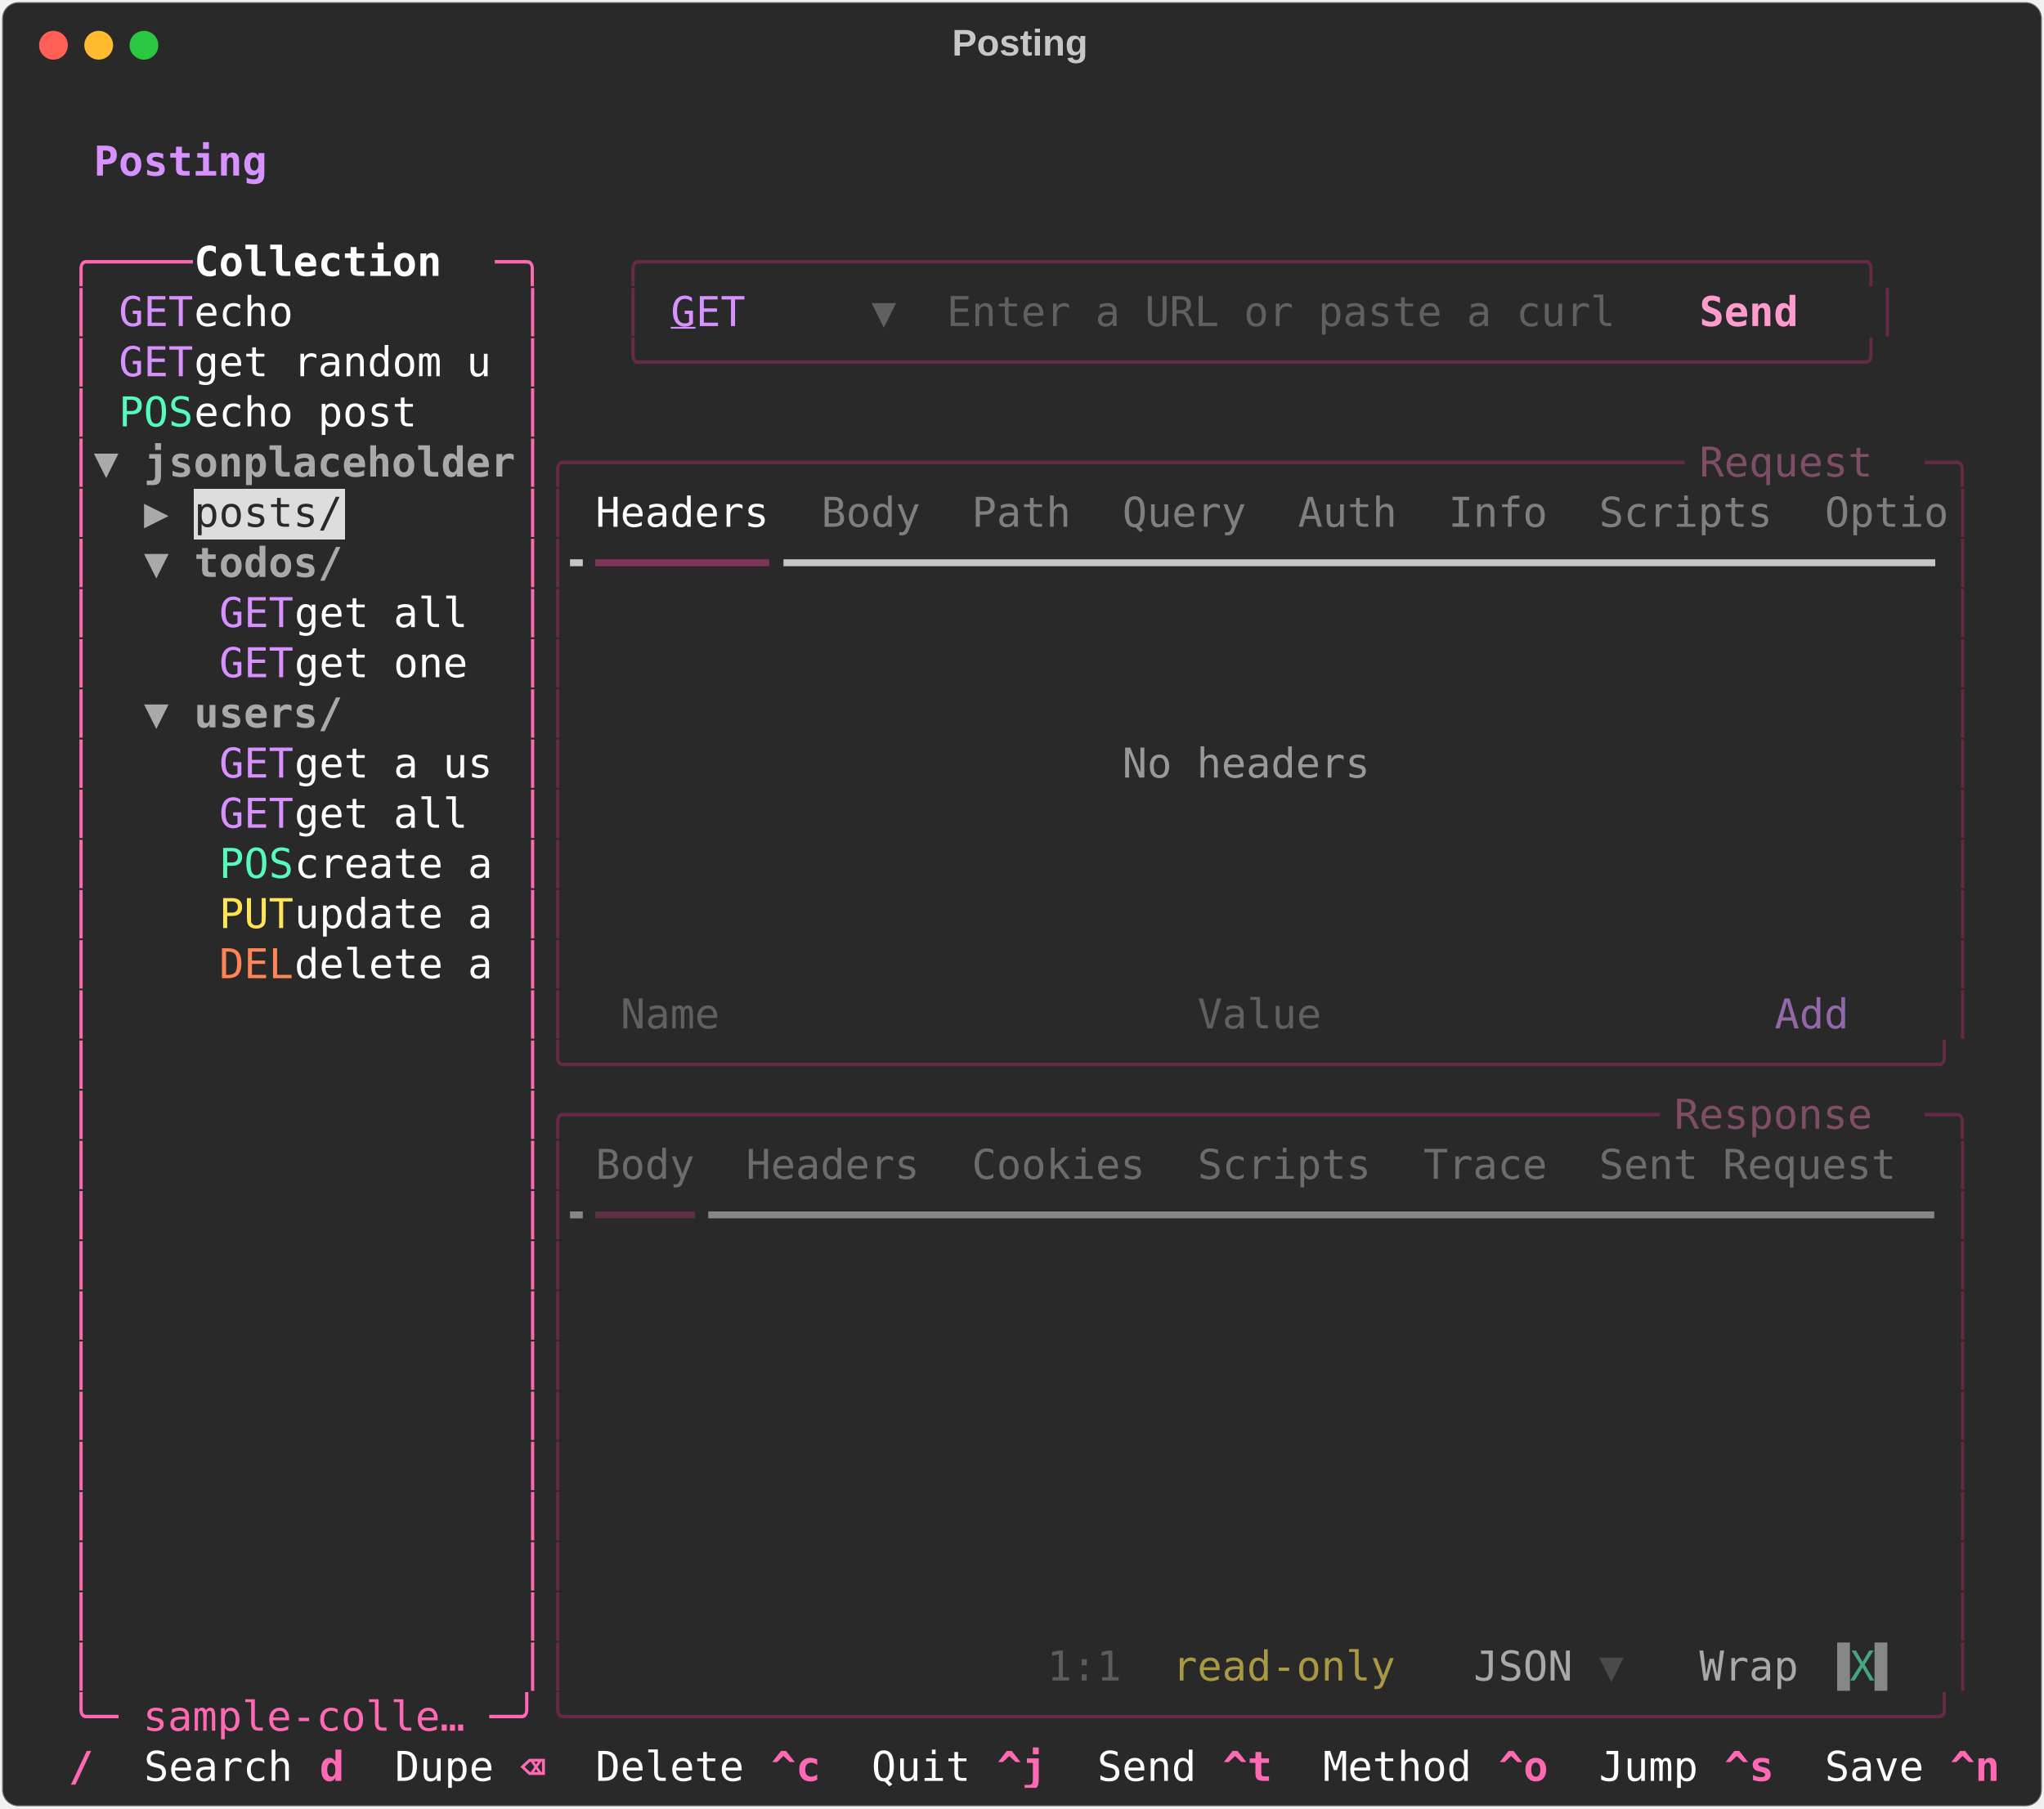
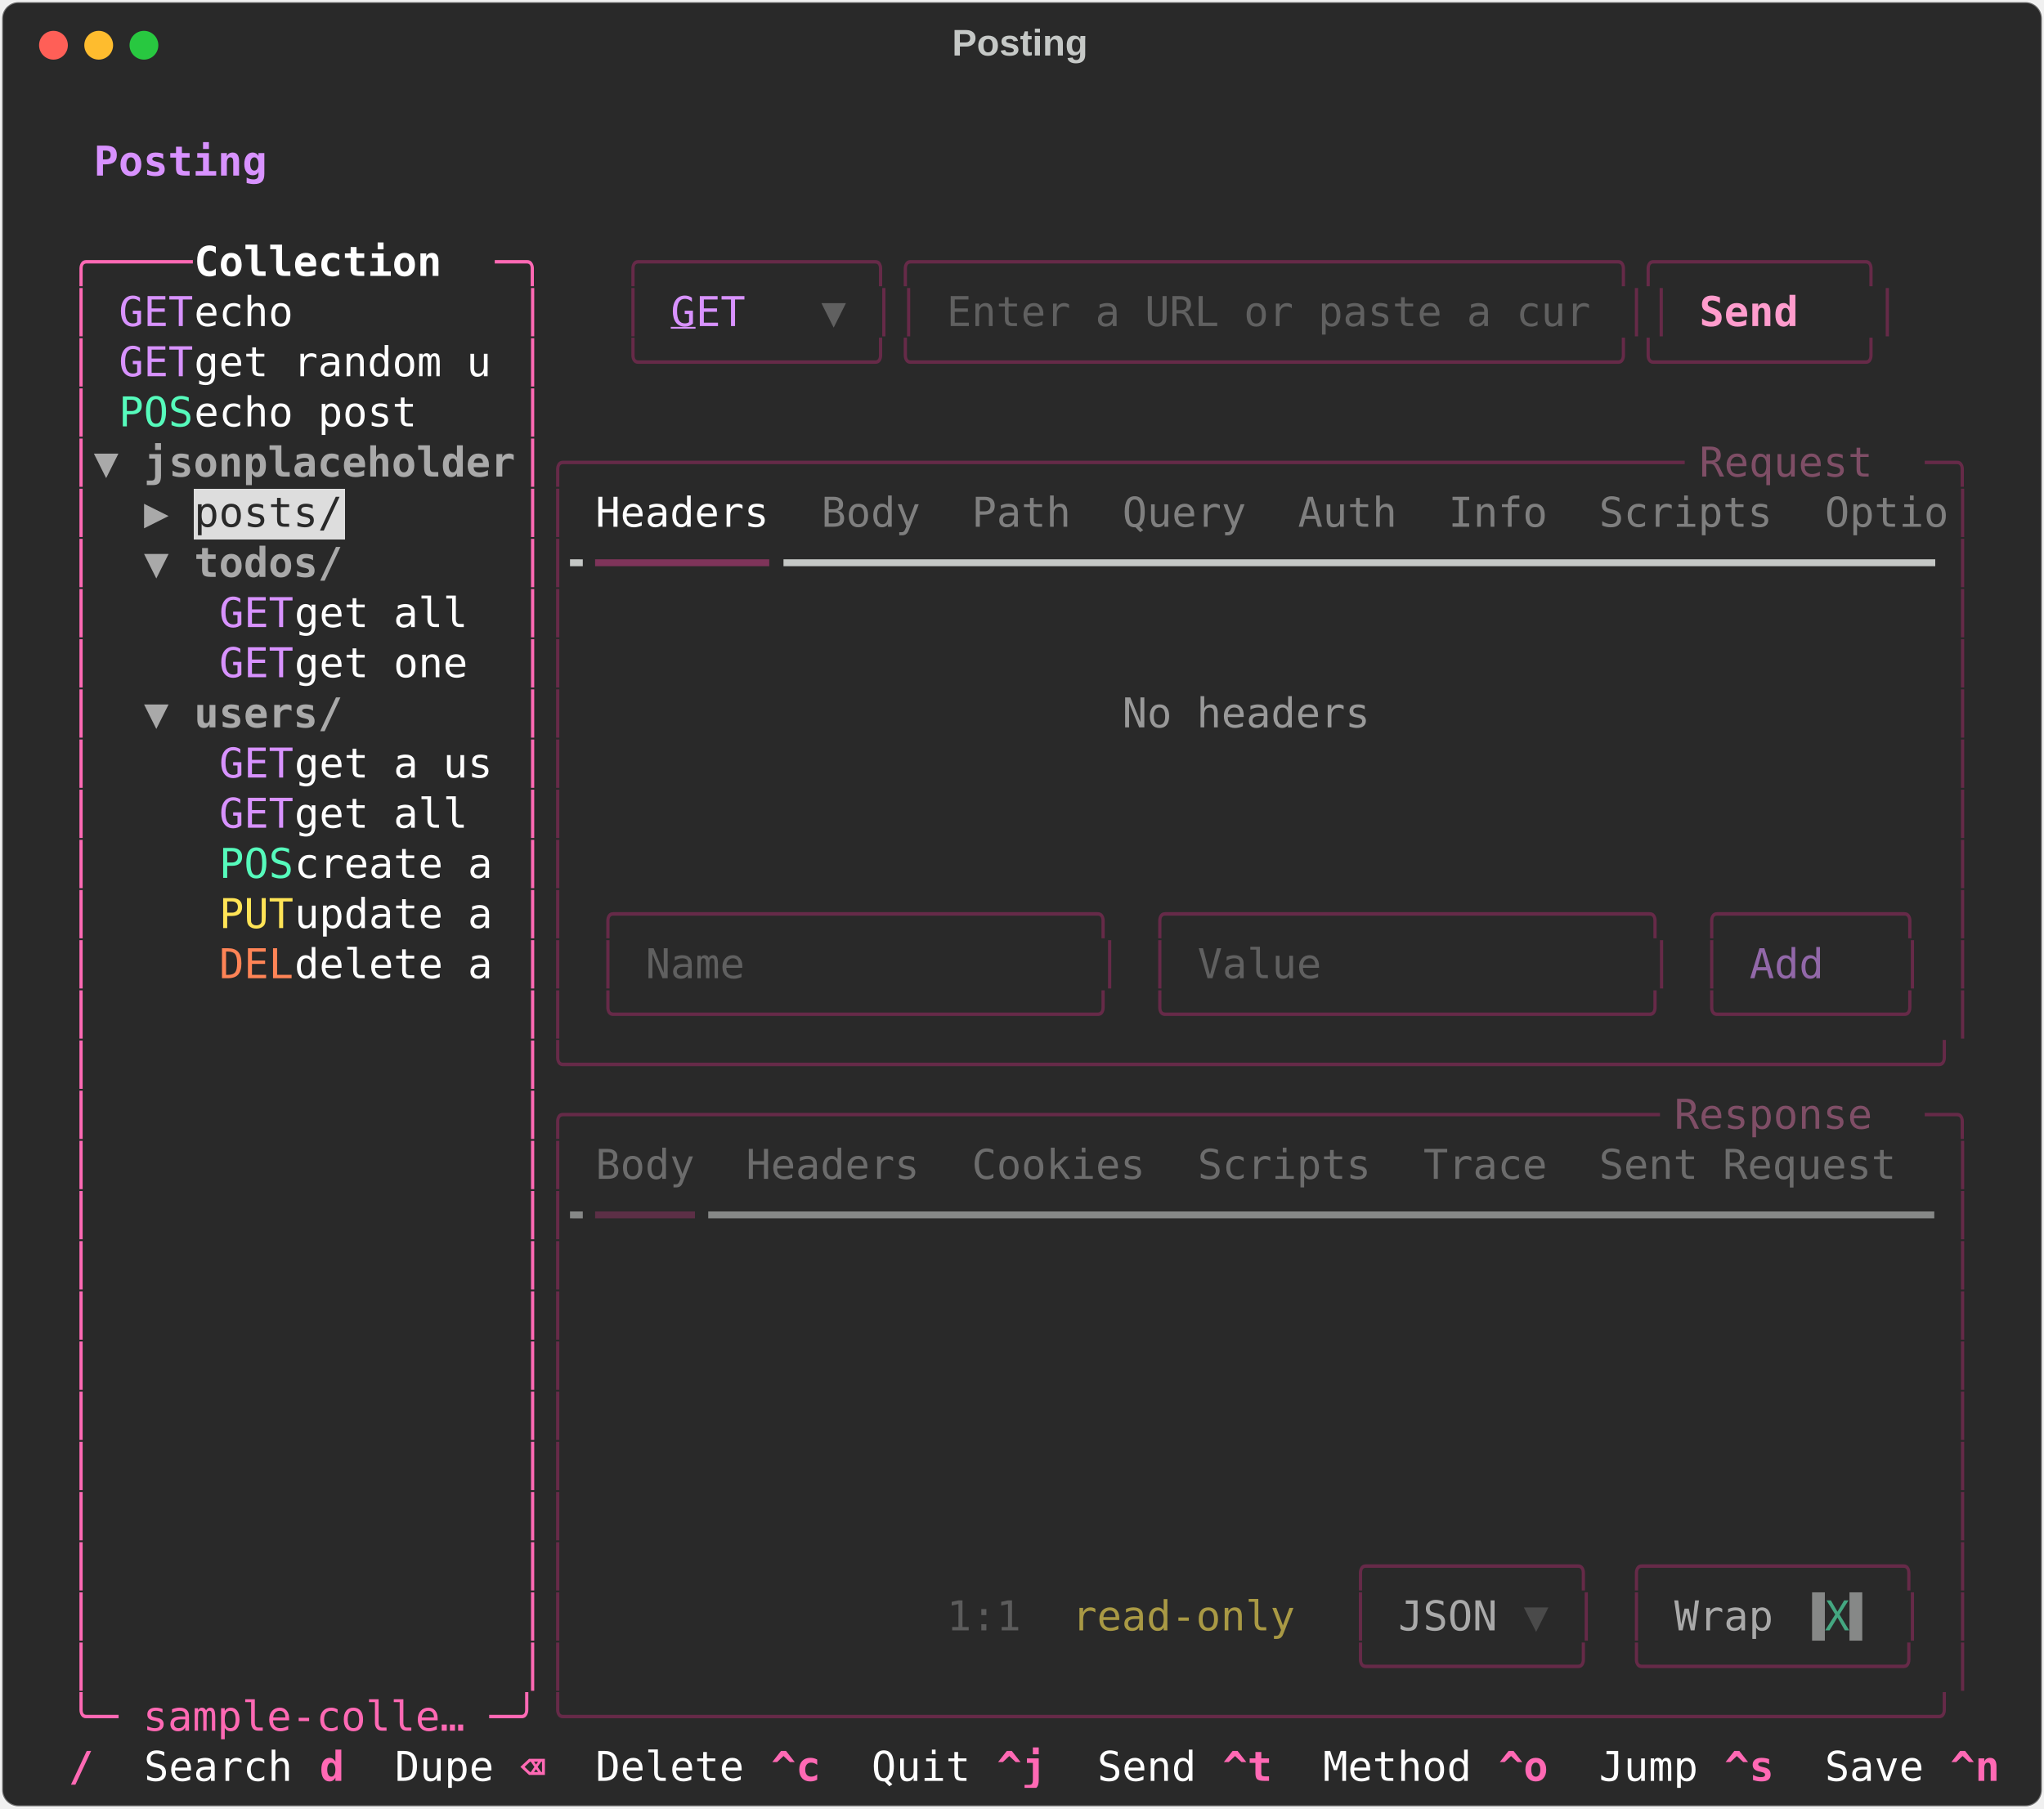
<svg xmlns="http://www.w3.org/2000/svg" class="rich-terminal" viewBox="0 0 994 879.6">
  <style>

    @font-face {
        font-family: "Fira Code";
        src: local("FiraCode-Regular"),
                url("https://cdnjs.cloudflare.com/ajax/libs/firacode/6.2.0/woff2/FiraCode-Regular.woff2") format("woff2"),
                url("https://cdnjs.cloudflare.com/ajax/libs/firacode/6.2.0/woff/FiraCode-Regular.woff") format("woff");
        font-style: normal;
        font-weight: 400;
    }
    @font-face {
        font-family: "Fira Code";
        src: local("FiraCode-Bold"),
                url("https://cdnjs.cloudflare.com/ajax/libs/firacode/6.2.0/woff2/FiraCode-Bold.woff2") format("woff2"),
                url("https://cdnjs.cloudflare.com/ajax/libs/firacode/6.2.0/woff/FiraCode-Bold.woff") format("woff");
        font-style: bold;
        font-weight: 700;
    }

    .terminal-matrix {
        font-family: Fira Code, monospace;
        font-size: 20px;
        line-height: 24.4px;
        font-variant-east-asian: full-width;
    }

    .terminal-title {
        font-size: 18px;
        font-weight: bold;
        font-family: arial;
    }

    .terminal-r1 { fill: #c5c8c6 }
.terminal-r2 { fill: #d892ff;font-weight: bold }
.terminal-r3 { fill: #ff69b4 }
.terminal-r4 { fill: #ffffff;font-weight: bold }
.terminal-r5 { fill: #662a48 }
.terminal-r6 { fill: #ffffff }
.terminal-r7 { fill: #d892ff }
.terminal-r8 { fill: #d892ff;text-decoration: underline; }
.terminal-r9 { fill: #606060 }
.terminal-r10 { fill: #ff9ccd;font-weight: bold }
.terminal-r11 { fill: #56fbbc }
.terminal-r12 { fill: #999999 }
.terminal-r13 { fill: #a9a9a9 }
.terminal-r14 { fill: #a9a9a9;font-weight: bold }
.terminal-r15 { fill: #7f4e66 }
.terminal-r16 { fill: #292929 }
.terminal-r17 { fill: #7f7f7f }
.terminal-r18 { fill: #7f345a }
.terminal-r19 { fill: #ffe456 }
.terminal-r20 { fill: #ff8456 }
.terminal-r21 { fill: #9268a9 }
.terminal-r22 { fill: #6c6c6c }
.terminal-r23 { fill: #868887 }
.terminal-r24 { fill: #5c2f46 }
.terminal-r25 { fill: #5c5c5c }
.terminal-r26 { fill: #a99944 }
.terminal-r27 { fill: #4a4a4a }
.terminal-r28 { fill: #44a781 }
.terminal-r29 { fill: #ff69b4;font-weight: bold }
    </style>
  <defs>
    <clipPath id="terminal-clip-terminal">
      <rect x="0" y="0" width="975.0" height="828.6" />
    </clipPath>
    <clipPath id="terminal-line-0">
      <rect x="0" y="1.5" width="976" height="24.65" />
    </clipPath>
    <clipPath id="terminal-line-1">
      <rect x="0" y="25.9" width="976" height="24.65" />
    </clipPath>
    <clipPath id="terminal-line-2">
      <rect x="0" y="50.3" width="976" height="24.65" />
    </clipPath>
    <clipPath id="terminal-line-3">
      <rect x="0" y="74.7" width="976" height="24.65" />
    </clipPath>
    <clipPath id="terminal-line-4">
      <rect x="0" y="99.1" width="976" height="24.65" />
    </clipPath>
    <clipPath id="terminal-line-5">
      <rect x="0" y="123.5" width="976" height="24.65" />
    </clipPath>
    <clipPath id="terminal-line-6">
      <rect x="0" y="147.9" width="976" height="24.65" />
    </clipPath>
    <clipPath id="terminal-line-7">
      <rect x="0" y="172.3" width="976" height="24.65" />
    </clipPath>
    <clipPath id="terminal-line-8">
      <rect x="0" y="196.7" width="976" height="24.65" />
    </clipPath>
    <clipPath id="terminal-line-9">
      <rect x="0" y="221.1" width="976" height="24.65" />
    </clipPath>
    <clipPath id="terminal-line-10">
      <rect x="0" y="245.5" width="976" height="24.65" />
    </clipPath>
    <clipPath id="terminal-line-11">
      <rect x="0" y="269.9" width="976" height="24.65" />
    </clipPath>
    <clipPath id="terminal-line-12">
      <rect x="0" y="294.3" width="976" height="24.65" />
    </clipPath>
    <clipPath id="terminal-line-13">
      <rect x="0" y="318.7" width="976" height="24.65" />
    </clipPath>
    <clipPath id="terminal-line-14">
      <rect x="0" y="343.1" width="976" height="24.65" />
    </clipPath>
    <clipPath id="terminal-line-15">
      <rect x="0" y="367.5" width="976" height="24.65" />
    </clipPath>
    <clipPath id="terminal-line-16">
      <rect x="0" y="391.9" width="976" height="24.65" />
    </clipPath>
    <clipPath id="terminal-line-17">
      <rect x="0" y="416.3" width="976" height="24.65" />
    </clipPath>
    <clipPath id="terminal-line-18">
      <rect x="0" y="440.7" width="976" height="24.65" />
    </clipPath>
    <clipPath id="terminal-line-19">
      <rect x="0" y="465.1" width="976" height="24.65" />
    </clipPath>
    <clipPath id="terminal-line-20">
      <rect x="0" y="489.5" width="976" height="24.65" />
    </clipPath>
    <clipPath id="terminal-line-21">
      <rect x="0" y="513.9" width="976" height="24.65" />
    </clipPath>
    <clipPath id="terminal-line-22">
      <rect x="0" y="538.3" width="976" height="24.65" />
    </clipPath>
    <clipPath id="terminal-line-23">
      <rect x="0" y="562.7" width="976" height="24.65" />
    </clipPath>
    <clipPath id="terminal-line-24">
      <rect x="0" y="587.1" width="976" height="24.65" />
    </clipPath>
    <clipPath id="terminal-line-25">
      <rect x="0" y="611.5" width="976" height="24.65" />
    </clipPath>
    <clipPath id="terminal-line-26">
      <rect x="0" y="635.9" width="976" height="24.65" />
    </clipPath>
    <clipPath id="terminal-line-27">
      <rect x="0" y="660.3" width="976" height="24.65" />
    </clipPath>
    <clipPath id="terminal-line-28">
      <rect x="0" y="684.7" width="976" height="24.65" />
    </clipPath>
    <clipPath id="terminal-line-29">
      <rect x="0" y="709.1" width="976" height="24.65" />
    </clipPath>
    <clipPath id="terminal-line-30">
      <rect x="0" y="733.5" width="976" height="24.65" />
    </clipPath>
    <clipPath id="terminal-line-31">
      <rect x="0" y="757.9" width="976" height="24.65" />
    </clipPath>
    <clipPath id="terminal-line-32">
      <rect x="0" y="782.3" width="976" height="24.65" />
    </clipPath>
  </defs>
  <rect fill="#292929" stroke="rgba(255,255,255,0.35)" stroke-width="1" x="1" y="1" width="992" height="877.6" rx="8" />
  <text class="terminal-title" fill="#c5c8c6" text-anchor="middle" x="496" y="27">Posting</text>
  <g transform="translate(26,22)">
    <circle cx="0" cy="0" r="7" fill="#ff5f57" />
    <circle cx="22" cy="0" r="7" fill="#febc2e" />
    <circle cx="44" cy="0" r="7" fill="#28c840" />
  </g>
  <g transform="translate(9, 41)" clip-path="url(#terminal-clip-terminal)">
    <rect fill="#dddddd" x="85.4" y="196.7" width="73.2" height="24.65" shape-rendering="crispEdges" />
    <g class="terminal-matrix">
      <text class="terminal-r1" x="976" y="20" textLength="12.2" clip-path="url(#terminal-line-0)">
</text>
      <text class="terminal-r2" x="36.6" y="44.4" textLength="85.4" clip-path="url(#terminal-line-1)">Posting</text>
      <text class="terminal-r1" x="976" y="44.4" textLength="12.2" clip-path="url(#terminal-line-1)">
</text>
      <text class="terminal-r1" x="976" y="68.8" textLength="12.2" clip-path="url(#terminal-line-2)">
</text>
      <text class="terminal-r3" x="24.4" y="93.2" textLength="61" clip-path="url(#terminal-line-3)">╭────</text>
      <text class="terminal-r4" x="85.4" y="93.2" textLength="146.4" clip-path="url(#terminal-line-3)"> Collection </text>
      <text class="terminal-r3" x="231.8" y="93.2" textLength="24.4" clip-path="url(#terminal-line-3)">─╮</text>
-       <text class="terminal-r5" x="292.8" y="93.2" textLength="622.2" clip-path="url(#terminal-line-3)">╭─────────────────────────────────────────────────╮</text>
+       <text class="terminal-r5" x="292.8" y="93.2" textLength="622.2" clip-path="url(#terminal-line-3)">╭─────────╮╭────────────────────────────╮╭────────╮</text>
      <text class="terminal-r1" x="976" y="93.2" textLength="12.2" clip-path="url(#terminal-line-3)">
</text>
      <text class="terminal-r3" x="24.4" y="117.6" textLength="12.2" clip-path="url(#terminal-line-4)">│</text>
      <text class="terminal-r7" x="48.8" y="117.6" textLength="36.6" clip-path="url(#terminal-line-4)">GET</text>
      <text class="terminal-r6" x="85.4" y="117.6" textLength="61" clip-path="url(#terminal-line-4)"> echo</text>
      <text class="terminal-r3" x="244" y="117.6" textLength="12.2" clip-path="url(#terminal-line-4)">│</text>
      <text class="terminal-r5" x="292.8" y="117.6" textLength="12.2" clip-path="url(#terminal-line-4)">│</text>
      <text class="terminal-r8" x="317.2" y="117.6" textLength="12.2" clip-path="url(#terminal-line-4)">G</text>
      <text class="terminal-r7" x="329.4" y="117.6" textLength="24.4" clip-path="url(#terminal-line-4)">ET</text>
-       <text class="terminal-r9" x="414.8" y="117.6" textLength="12.2" clip-path="url(#terminal-line-4)">▼</text>
-       <text class="terminal-r9" x="451.4" y="117.6" textLength="341.6" clip-path="url(#terminal-line-4)">Enter a URL or paste a curl </text>
+       <text class="terminal-r9" x="390.4" y="117.6" textLength="12.2" clip-path="url(#terminal-line-4)">▼</text>
+       <text class="terminal-r5" x="414.8" y="117.6" textLength="24.4" clip-path="url(#terminal-line-4)">││</text>
+       <text class="terminal-r9" x="451.4" y="117.6" textLength="317.2" clip-path="url(#terminal-line-4)">Enter a URL or paste a cur</text>
+       <text class="terminal-r5" x="780.8" y="117.6" textLength="24.4" clip-path="url(#terminal-line-4)">││</text>
      <text class="terminal-r10" x="817.4" y="117.6" textLength="73.2" clip-path="url(#terminal-line-4)"> Send </text>
      <text class="terminal-r5" x="902.8" y="117.6" textLength="12.2" clip-path="url(#terminal-line-4)">│</text>
      <text class="terminal-r1" x="976" y="117.6" textLength="12.2" clip-path="url(#terminal-line-4)">
</text>
      <text class="terminal-r3" x="24.4" y="142" textLength="12.2" clip-path="url(#terminal-line-5)">│</text>
      <text class="terminal-r7" x="48.8" y="142" textLength="36.6" clip-path="url(#terminal-line-5)">GET</text>
      <text class="terminal-r6" x="85.4" y="142" textLength="158.6" clip-path="url(#terminal-line-5)"> get random u</text>
      <text class="terminal-r3" x="244" y="142" textLength="12.2" clip-path="url(#terminal-line-5)">│</text>
-       <text class="terminal-r5" x="292.8" y="142" textLength="622.2" clip-path="url(#terminal-line-5)">╰─────────────────────────────────────────────────╯</text>
+       <text class="terminal-r5" x="292.8" y="142" textLength="622.2" clip-path="url(#terminal-line-5)">╰─────────╯╰────────────────────────────╯╰────────╯</text>
      <text class="terminal-r1" x="976" y="142" textLength="12.2" clip-path="url(#terminal-line-5)">
</text>
      <text class="terminal-r3" x="24.4" y="166.4" textLength="12.2" clip-path="url(#terminal-line-6)">│</text>
      <text class="terminal-r11" x="48.8" y="166.4" textLength="36.6" clip-path="url(#terminal-line-6)">POS</text>
      <text class="terminal-r6" x="85.4" y="166.4" textLength="122" clip-path="url(#terminal-line-6)"> echo post</text>
      <text class="terminal-r3" x="244" y="166.4" textLength="12.2" clip-path="url(#terminal-line-6)">│</text>
      <text class="terminal-r1" x="976" y="166.4" textLength="12.2" clip-path="url(#terminal-line-6)">
</text>
      <text class="terminal-r3" x="24.4" y="190.8" textLength="12.2" clip-path="url(#terminal-line-7)">│</text>
      <text class="terminal-r13" x="36.6" y="190.8" textLength="24.4" clip-path="url(#terminal-line-7)">▼ </text>
      <text class="terminal-r14" x="61" y="190.8" textLength="183" clip-path="url(#terminal-line-7)">jsonplaceholder</text>
      <text class="terminal-r3" x="244" y="190.8" textLength="12.2" clip-path="url(#terminal-line-7)">│</text>
      <text class="terminal-r5" x="256.2" y="190.8" textLength="561.2" clip-path="url(#terminal-line-7)">╭─────────────────────────────────────────────</text>
      <text class="terminal-r15" x="817.4" y="190.8" textLength="109.8" clip-path="url(#terminal-line-7)"> Request </text>
      <text class="terminal-r5" x="927.2" y="190.8" textLength="24.4" clip-path="url(#terminal-line-7)">─╮</text>
      <text class="terminal-r1" x="976" y="190.8" textLength="12.2" clip-path="url(#terminal-line-7)">
</text>
      <text class="terminal-r3" x="24.4" y="215.2" textLength="12.2" clip-path="url(#terminal-line-8)">│</text>
      <text class="terminal-r13" x="61" y="215.2" textLength="24.4" clip-path="url(#terminal-line-8)">▶ </text>
      <text class="terminal-r16" x="85.4" y="215.2" textLength="73.2" clip-path="url(#terminal-line-8)">posts/</text>
      <text class="terminal-r3" x="244" y="215.2" textLength="12.2" clip-path="url(#terminal-line-8)">│</text>
      <text class="terminal-r5" x="256.2" y="215.2" textLength="12.2" clip-path="url(#terminal-line-8)">│</text>
      <text class="terminal-r6" x="280.6" y="215.2" textLength="85.4" clip-path="url(#terminal-line-8)">Headers</text>
      <text class="terminal-r17" x="390.4" y="215.2" textLength="48.8" clip-path="url(#terminal-line-8)">Body</text>
      <text class="terminal-r17" x="463.6" y="215.2" textLength="48.8" clip-path="url(#terminal-line-8)">Path</text>
      <text class="terminal-r17" x="536.8" y="215.2" textLength="61" clip-path="url(#terminal-line-8)">Query</text>
      <text class="terminal-r17" x="622.2" y="215.2" textLength="48.8" clip-path="url(#terminal-line-8)">Auth</text>
      <text class="terminal-r17" x="695.4" y="215.2" textLength="48.8" clip-path="url(#terminal-line-8)">Info</text>
      <text class="terminal-r17" x="768.6" y="215.2" textLength="85.4" clip-path="url(#terminal-line-8)">Scripts</text>
      <text class="terminal-r17" x="878.4" y="215.2" textLength="61" clip-path="url(#terminal-line-8)">Optio</text>
      <text class="terminal-r5" x="939.4" y="215.2" textLength="12.2" clip-path="url(#terminal-line-8)">│</text>
      <text class="terminal-r1" x="976" y="215.2" textLength="12.2" clip-path="url(#terminal-line-8)">
</text>
      <text class="terminal-r3" x="24.4" y="239.6" textLength="12.2" clip-path="url(#terminal-line-9)">│</text>
      <text class="terminal-r13" x="61" y="239.6" textLength="24.4" clip-path="url(#terminal-line-9)">▼ </text>
      <text class="terminal-r14" x="85.4" y="239.6" textLength="73.2" clip-path="url(#terminal-line-9)">todos/</text>
      <text class="terminal-r3" x="244" y="239.6" textLength="12.2" clip-path="url(#terminal-line-9)">│</text>
      <text class="terminal-r5" x="256.2" y="239.6" textLength="12.2" clip-path="url(#terminal-line-9)">│</text>
      <text class="terminal-r1" x="268.4" y="239.6" textLength="12.2" clip-path="url(#terminal-line-9)">╸</text>
      <text class="terminal-r18" x="280.6" y="239.6" textLength="85.4" clip-path="url(#terminal-line-9)">━━━━━━━</text>
      <text class="terminal-r1" x="366" y="239.6" textLength="573.4" clip-path="url(#terminal-line-9)">╺━━━━━━━━━━━━━━━━━━━━━━━━━━━━━━━━━━━━━━━━━━━━━━</text>
      <text class="terminal-r5" x="939.4" y="239.6" textLength="12.2" clip-path="url(#terminal-line-9)">│</text>
      <text class="terminal-r1" x="976" y="239.6" textLength="12.2" clip-path="url(#terminal-line-9)">
</text>
      <text class="terminal-r3" x="24.4" y="264" textLength="12.2" clip-path="url(#terminal-line-10)">│</text>
      <text class="terminal-r7" x="97.6" y="264" textLength="36.6" clip-path="url(#terminal-line-10)">GET</text>
      <text class="terminal-r6" x="134.2" y="264" textLength="97.6" clip-path="url(#terminal-line-10)"> get all</text>
      <text class="terminal-r3" x="244" y="264" textLength="12.2" clip-path="url(#terminal-line-10)">│</text>
      <text class="terminal-r5" x="256.2" y="264" textLength="12.2" clip-path="url(#terminal-line-10)">│</text>
      <text class="terminal-r5" x="939.4" y="264" textLength="12.2" clip-path="url(#terminal-line-10)">│</text>
      <text class="terminal-r1" x="976" y="264" textLength="12.2" clip-path="url(#terminal-line-10)">
</text>
      <text class="terminal-r3" x="24.4" y="288.4" textLength="12.2" clip-path="url(#terminal-line-11)">│</text>
      <text class="terminal-r7" x="97.6" y="288.4" textLength="36.6" clip-path="url(#terminal-line-11)">GET</text>
      <text class="terminal-r6" x="134.2" y="288.4" textLength="97.6" clip-path="url(#terminal-line-11)"> get one</text>
      <text class="terminal-r3" x="244" y="288.4" textLength="12.2" clip-path="url(#terminal-line-11)">│</text>
      <text class="terminal-r5" x="256.2" y="288.4" textLength="12.2" clip-path="url(#terminal-line-11)">│</text>
      <text class="terminal-r5" x="939.4" y="288.4" textLength="12.2" clip-path="url(#terminal-line-11)">│</text>
      <text class="terminal-r1" x="976" y="288.4" textLength="12.2" clip-path="url(#terminal-line-11)">
</text>
      <text class="terminal-r3" x="24.4" y="312.8" textLength="12.2" clip-path="url(#terminal-line-12)">│</text>
      <text class="terminal-r13" x="61" y="312.8" textLength="24.4" clip-path="url(#terminal-line-12)">▼ </text>
      <text class="terminal-r14" x="85.4" y="312.8" textLength="73.2" clip-path="url(#terminal-line-12)">users/</text>
      <text class="terminal-r3" x="244" y="312.8" textLength="12.2" clip-path="url(#terminal-line-12)">│</text>
      <text class="terminal-r5" x="256.2" y="312.8" textLength="12.2" clip-path="url(#terminal-line-12)">│</text>
+       <text class="terminal-r12" x="536.8" y="312.8" textLength="122" clip-path="url(#terminal-line-12)">No headers</text>
      <text class="terminal-r5" x="939.4" y="312.8" textLength="12.2" clip-path="url(#terminal-line-12)">│</text>
      <text class="terminal-r1" x="976" y="312.8" textLength="12.2" clip-path="url(#terminal-line-12)">
</text>
      <text class="terminal-r3" x="24.4" y="337.2" textLength="12.2" clip-path="url(#terminal-line-13)">│</text>
      <text class="terminal-r7" x="97.6" y="337.2" textLength="36.6" clip-path="url(#terminal-line-13)">GET</text>
      <text class="terminal-r6" x="134.2" y="337.2" textLength="109.8" clip-path="url(#terminal-line-13)"> get a us</text>
      <text class="terminal-r3" x="244" y="337.2" textLength="12.2" clip-path="url(#terminal-line-13)">│</text>
      <text class="terminal-r5" x="256.2" y="337.2" textLength="12.2" clip-path="url(#terminal-line-13)">│</text>
-       <text class="terminal-r12" x="536.8" y="337.2" textLength="122" clip-path="url(#terminal-line-13)">No headers</text>
      <text class="terminal-r5" x="939.4" y="337.2" textLength="12.2" clip-path="url(#terminal-line-13)">│</text>
      <text class="terminal-r1" x="976" y="337.2" textLength="12.2" clip-path="url(#terminal-line-13)">
</text>
      <text class="terminal-r3" x="24.4" y="361.6" textLength="12.2" clip-path="url(#terminal-line-14)">│</text>
      <text class="terminal-r7" x="97.6" y="361.6" textLength="36.6" clip-path="url(#terminal-line-14)">GET</text>
      <text class="terminal-r6" x="134.2" y="361.6" textLength="109.8" clip-path="url(#terminal-line-14)"> get all </text>
      <text class="terminal-r3" x="244" y="361.6" textLength="12.2" clip-path="url(#terminal-line-14)">│</text>
      <text class="terminal-r5" x="256.2" y="361.6" textLength="12.2" clip-path="url(#terminal-line-14)">│</text>
      <text class="terminal-r5" x="939.4" y="361.6" textLength="12.2" clip-path="url(#terminal-line-14)">│</text>
      <text class="terminal-r1" x="976" y="361.6" textLength="12.2" clip-path="url(#terminal-line-14)">
</text>
      <text class="terminal-r3" x="24.4" y="386" textLength="12.2" clip-path="url(#terminal-line-15)">│</text>
      <text class="terminal-r11" x="97.6" y="386" textLength="36.6" clip-path="url(#terminal-line-15)">POS</text>
      <text class="terminal-r6" x="134.2" y="386" textLength="109.8" clip-path="url(#terminal-line-15)"> create a</text>
      <text class="terminal-r3" x="244" y="386" textLength="12.2" clip-path="url(#terminal-line-15)">│</text>
      <text class="terminal-r5" x="256.2" y="386" textLength="12.2" clip-path="url(#terminal-line-15)">│</text>
      <text class="terminal-r5" x="939.4" y="386" textLength="12.2" clip-path="url(#terminal-line-15)">│</text>
      <text class="terminal-r1" x="976" y="386" textLength="12.2" clip-path="url(#terminal-line-15)">
</text>
      <text class="terminal-r3" x="24.4" y="410.4" textLength="12.2" clip-path="url(#terminal-line-16)">│</text>
      <text class="terminal-r19" x="97.6" y="410.4" textLength="36.6" clip-path="url(#terminal-line-16)">PUT</text>
      <text class="terminal-r6" x="134.2" y="410.4" textLength="109.8" clip-path="url(#terminal-line-16)"> update a</text>
      <text class="terminal-r3" x="244" y="410.4" textLength="12.2" clip-path="url(#terminal-line-16)">│</text>
      <text class="terminal-r5" x="256.2" y="410.4" textLength="12.2" clip-path="url(#terminal-line-16)">│</text>
+       <text class="terminal-r5" x="280.6" y="410.4" textLength="256.2" clip-path="url(#terminal-line-16)">╭───────────────────╮</text>
+       <text class="terminal-r5" x="549" y="410.4" textLength="256.2" clip-path="url(#terminal-line-16)">╭───────────────────╮</text>
+       <text class="terminal-r5" x="817.4" y="410.4" textLength="109.8" clip-path="url(#terminal-line-16)">╭───────╮</text>
      <text class="terminal-r5" x="939.4" y="410.4" textLength="12.2" clip-path="url(#terminal-line-16)">│</text>
      <text class="terminal-r1" x="976" y="410.4" textLength="12.2" clip-path="url(#terminal-line-16)">
</text>
      <text class="terminal-r3" x="24.4" y="434.8" textLength="12.2" clip-path="url(#terminal-line-17)">│</text>
      <text class="terminal-r20" x="97.6" y="434.8" textLength="36.6" clip-path="url(#terminal-line-17)">DEL</text>
      <text class="terminal-r6" x="134.2" y="434.8" textLength="109.8" clip-path="url(#terminal-line-17)"> delete a</text>
      <text class="terminal-r3" x="244" y="434.8" textLength="12.2" clip-path="url(#terminal-line-17)">│</text>
      <text class="terminal-r5" x="256.2" y="434.8" textLength="12.2" clip-path="url(#terminal-line-17)">│</text>
+       <text class="terminal-r5" x="280.6" y="434.8" textLength="12.2" clip-path="url(#terminal-line-17)">│</text>
+       <text class="terminal-r9" x="305" y="434.8" textLength="48.8" clip-path="url(#terminal-line-17)">Name</text>
+       <text class="terminal-r5" x="524.6" y="434.8" textLength="12.2" clip-path="url(#terminal-line-17)">│</text>
+       <text class="terminal-r5" x="549" y="434.8" textLength="12.2" clip-path="url(#terminal-line-17)">│</text>
+       <text class="terminal-r9" x="573.4" y="434.8" textLength="61" clip-path="url(#terminal-line-17)">Value</text>
+       <text class="terminal-r5" x="793" y="434.8" textLength="12.2" clip-path="url(#terminal-line-17)">│</text>
+       <text class="terminal-r5" x="817.4" y="434.8" textLength="12.2" clip-path="url(#terminal-line-17)">│</text>
+       <text class="terminal-r21" x="841.8" y="434.8" textLength="61" clip-path="url(#terminal-line-17)"> Add </text>
+       <text class="terminal-r5" x="915" y="434.8" textLength="12.2" clip-path="url(#terminal-line-17)">│</text>
      <text class="terminal-r5" x="939.4" y="434.8" textLength="12.2" clip-path="url(#terminal-line-17)">│</text>
      <text class="terminal-r1" x="976" y="434.8" textLength="12.2" clip-path="url(#terminal-line-17)">
</text>
      <text class="terminal-r3" x="24.4" y="459.2" textLength="12.2" clip-path="url(#terminal-line-18)">│</text>
      <text class="terminal-r3" x="244" y="459.2" textLength="12.2" clip-path="url(#terminal-line-18)">│</text>
      <text class="terminal-r5" x="256.2" y="459.2" textLength="12.2" clip-path="url(#terminal-line-18)">│</text>
-       <text class="terminal-r9" x="292.8" y="459.2" textLength="48.8" clip-path="url(#terminal-line-18)">Name</text>
-       <text class="terminal-r9" x="573.4" y="459.2" textLength="61" clip-path="url(#terminal-line-18)">Value</text>
-       <text class="terminal-r21" x="854" y="459.2" textLength="61" clip-path="url(#terminal-line-18)"> Add </text>
+       <text class="terminal-r5" x="280.6" y="459.2" textLength="256.2" clip-path="url(#terminal-line-18)">╰───────────────────╯</text>
+       <text class="terminal-r5" x="549" y="459.2" textLength="256.2" clip-path="url(#terminal-line-18)">╰───────────────────╯</text>
+       <text class="terminal-r5" x="817.4" y="459.2" textLength="109.8" clip-path="url(#terminal-line-18)">╰───────╯</text>
      <text class="terminal-r5" x="939.4" y="459.2" textLength="12.2" clip-path="url(#terminal-line-18)">│</text>
      <text class="terminal-r1" x="976" y="459.2" textLength="12.2" clip-path="url(#terminal-line-18)">
</text>
      <text class="terminal-r3" x="24.4" y="483.6" textLength="12.2" clip-path="url(#terminal-line-19)">│</text>
      <text class="terminal-r3" x="244" y="483.6" textLength="12.2" clip-path="url(#terminal-line-19)">│</text>
      <text class="terminal-r5" x="256.2" y="483.6" textLength="695.4" clip-path="url(#terminal-line-19)">╰───────────────────────────────────────────────────────╯</text>
      <text class="terminal-r1" x="976" y="483.6" textLength="12.2" clip-path="url(#terminal-line-19)">
</text>
      <text class="terminal-r3" x="24.4" y="508" textLength="12.2" clip-path="url(#terminal-line-20)">│</text>
      <text class="terminal-r3" x="244" y="508" textLength="12.2" clip-path="url(#terminal-line-20)">│</text>
      <text class="terminal-r5" x="256.2" y="508" textLength="549" clip-path="url(#terminal-line-20)">╭────────────────────────────────────────────</text>
      <text class="terminal-r15" x="805.2" y="508" textLength="122" clip-path="url(#terminal-line-20)"> Response </text>
      <text class="terminal-r5" x="927.2" y="508" textLength="24.4" clip-path="url(#terminal-line-20)">─╮</text>
      <text class="terminal-r1" x="976" y="508" textLength="12.2" clip-path="url(#terminal-line-20)">
</text>
      <text class="terminal-r3" x="24.4" y="532.4" textLength="12.2" clip-path="url(#terminal-line-21)">│</text>
      <text class="terminal-r3" x="244" y="532.4" textLength="12.2" clip-path="url(#terminal-line-21)">│</text>
      <text class="terminal-r5" x="256.2" y="532.4" textLength="12.2" clip-path="url(#terminal-line-21)">│</text>
      <text class="terminal-r22" x="280.6" y="532.4" textLength="48.8" clip-path="url(#terminal-line-21)">Body</text>
      <text class="terminal-r22" x="353.8" y="532.4" textLength="85.4" clip-path="url(#terminal-line-21)">Headers</text>
      <text class="terminal-r22" x="463.6" y="532.4" textLength="85.4" clip-path="url(#terminal-line-21)">Cookies</text>
      <text class="terminal-r22" x="573.4" y="532.4" textLength="85.4" clip-path="url(#terminal-line-21)">Scripts</text>
      <text class="terminal-r22" x="683.2" y="532.4" textLength="61" clip-path="url(#terminal-line-21)">Trace</text>
      <text class="terminal-r22" x="768.6" y="532.4" textLength="146.4" clip-path="url(#terminal-line-21)">Sent Request</text>
      <text class="terminal-r5" x="939.4" y="532.4" textLength="12.2" clip-path="url(#terminal-line-21)">│</text>
      <text class="terminal-r1" x="976" y="532.4" textLength="12.2" clip-path="url(#terminal-line-21)">
</text>
      <text class="terminal-r3" x="24.4" y="556.8" textLength="12.2" clip-path="url(#terminal-line-22)">│</text>
      <text class="terminal-r3" x="244" y="556.8" textLength="12.2" clip-path="url(#terminal-line-22)">│</text>
      <text class="terminal-r5" x="256.2" y="556.8" textLength="12.2" clip-path="url(#terminal-line-22)">│</text>
      <text class="terminal-r23" x="268.4" y="556.8" textLength="12.2" clip-path="url(#terminal-line-22)">╸</text>
      <text class="terminal-r24" x="280.6" y="556.8" textLength="48.8" clip-path="url(#terminal-line-22)">━━━━</text>
      <text class="terminal-r23" x="329.4" y="556.8" textLength="610" clip-path="url(#terminal-line-22)">╺━━━━━━━━━━━━━━━━━━━━━━━━━━━━━━━━━━━━━━━━━━━━━━━━━</text>
      <text class="terminal-r5" x="939.4" y="556.8" textLength="12.2" clip-path="url(#terminal-line-22)">│</text>
      <text class="terminal-r1" x="976" y="556.8" textLength="12.2" clip-path="url(#terminal-line-22)">
</text>
      <text class="terminal-r3" x="24.4" y="581.2" textLength="12.2" clip-path="url(#terminal-line-23)">│</text>
      <text class="terminal-r3" x="244" y="581.2" textLength="12.2" clip-path="url(#terminal-line-23)">│</text>
      <text class="terminal-r5" x="256.2" y="581.2" textLength="12.2" clip-path="url(#terminal-line-23)">│</text>
      <text class="terminal-r5" x="939.4" y="581.2" textLength="12.2" clip-path="url(#terminal-line-23)">│</text>
      <text class="terminal-r1" x="976" y="581.2" textLength="12.2" clip-path="url(#terminal-line-23)">
</text>
      <text class="terminal-r3" x="24.4" y="605.6" textLength="12.2" clip-path="url(#terminal-line-24)">│</text>
      <text class="terminal-r3" x="244" y="605.6" textLength="12.2" clip-path="url(#terminal-line-24)">│</text>
      <text class="terminal-r5" x="256.2" y="605.6" textLength="12.2" clip-path="url(#terminal-line-24)">│</text>
      <text class="terminal-r5" x="939.4" y="605.6" textLength="12.2" clip-path="url(#terminal-line-24)">│</text>
      <text class="terminal-r1" x="976" y="605.6" textLength="12.2" clip-path="url(#terminal-line-24)">
</text>
      <text class="terminal-r3" x="24.4" y="630" textLength="12.2" clip-path="url(#terminal-line-25)">│</text>
      <text class="terminal-r3" x="244" y="630" textLength="12.2" clip-path="url(#terminal-line-25)">│</text>
      <text class="terminal-r5" x="256.2" y="630" textLength="12.2" clip-path="url(#terminal-line-25)">│</text>
      <text class="terminal-r5" x="939.4" y="630" textLength="12.2" clip-path="url(#terminal-line-25)">│</text>
      <text class="terminal-r1" x="976" y="630" textLength="12.2" clip-path="url(#terminal-line-25)">
</text>
      <text class="terminal-r3" x="24.4" y="654.4" textLength="12.2" clip-path="url(#terminal-line-26)">│</text>
      <text class="terminal-r3" x="244" y="654.4" textLength="12.2" clip-path="url(#terminal-line-26)">│</text>
      <text class="terminal-r5" x="256.2" y="654.4" textLength="12.2" clip-path="url(#terminal-line-26)">│</text>
      <text class="terminal-r5" x="939.4" y="654.4" textLength="12.2" clip-path="url(#terminal-line-26)">│</text>
      <text class="terminal-r1" x="976" y="654.4" textLength="12.2" clip-path="url(#terminal-line-26)">
</text>
      <text class="terminal-r3" x="24.4" y="678.8" textLength="12.2" clip-path="url(#terminal-line-27)">│</text>
      <text class="terminal-r3" x="244" y="678.8" textLength="12.2" clip-path="url(#terminal-line-27)">│</text>
      <text class="terminal-r5" x="256.2" y="678.8" textLength="12.2" clip-path="url(#terminal-line-27)">│</text>
      <text class="terminal-r5" x="939.4" y="678.8" textLength="12.2" clip-path="url(#terminal-line-27)">│</text>
      <text class="terminal-r1" x="976" y="678.8" textLength="12.2" clip-path="url(#terminal-line-27)">
</text>
      <text class="terminal-r3" x="24.4" y="703.2" textLength="12.2" clip-path="url(#terminal-line-28)">│</text>
      <text class="terminal-r3" x="244" y="703.2" textLength="12.2" clip-path="url(#terminal-line-28)">│</text>
      <text class="terminal-r5" x="256.2" y="703.2" textLength="12.2" clip-path="url(#terminal-line-28)">│</text>
      <text class="terminal-r5" x="939.4" y="703.2" textLength="12.2" clip-path="url(#terminal-line-28)">│</text>
      <text class="terminal-r1" x="976" y="703.2" textLength="12.2" clip-path="url(#terminal-line-28)">
</text>
      <text class="terminal-r3" x="24.4" y="727.6" textLength="12.2" clip-path="url(#terminal-line-29)">│</text>
      <text class="terminal-r3" x="244" y="727.6" textLength="12.2" clip-path="url(#terminal-line-29)">│</text>
      <text class="terminal-r5" x="256.2" y="727.6" textLength="12.2" clip-path="url(#terminal-line-29)">│</text>
+       <text class="terminal-r5" x="646.6" y="727.6" textLength="122" clip-path="url(#terminal-line-29)">╭────────╮</text>
+       <text class="terminal-r5" x="780.8" y="727.6" textLength="146.4" clip-path="url(#terminal-line-29)">╭──────────╮</text>
      <text class="terminal-r5" x="939.4" y="727.6" textLength="12.2" clip-path="url(#terminal-line-29)">│</text>
      <text class="terminal-r1" x="976" y="727.6" textLength="12.2" clip-path="url(#terminal-line-29)">
</text>
      <text class="terminal-r3" x="24.4" y="752" textLength="12.2" clip-path="url(#terminal-line-30)">│</text>
      <text class="terminal-r3" x="244" y="752" textLength="12.2" clip-path="url(#terminal-line-30)">│</text>
      <text class="terminal-r5" x="256.2" y="752" textLength="12.2" clip-path="url(#terminal-line-30)">│</text>
+       <text class="terminal-r25" x="451.4" y="752" textLength="36.6" clip-path="url(#terminal-line-30)">1:1</text>
+       <text class="terminal-r26" x="512.4" y="752" textLength="109.8" clip-path="url(#terminal-line-30)">read-only</text>
+       <text class="terminal-r5" x="646.6" y="752" textLength="12.2" clip-path="url(#terminal-line-30)">│</text>
+       <text class="terminal-r13" x="671" y="752" textLength="48.8" clip-path="url(#terminal-line-30)">JSON</text>
+       <text class="terminal-r27" x="732" y="752" textLength="12.2" clip-path="url(#terminal-line-30)">▼</text>
+       <text class="terminal-r5" x="756.4" y="752" textLength="12.2" clip-path="url(#terminal-line-30)">│</text>
+       <text class="terminal-r5" x="780.8" y="752" textLength="12.2" clip-path="url(#terminal-line-30)">│</text>
+       <text class="terminal-r13" x="805.2" y="752" textLength="48.8" clip-path="url(#terminal-line-30)">Wrap</text>
+       <text class="terminal-r23" x="866.2" y="752" textLength="12.2" clip-path="url(#terminal-line-30)">▐</text>
+       <text class="terminal-r28" x="878.4" y="752" textLength="12.2" clip-path="url(#terminal-line-30)">X</text>
+       <text class="terminal-r23" x="890.6" y="752" textLength="12.2" clip-path="url(#terminal-line-30)">▌</text>
+       <text class="terminal-r5" x="915" y="752" textLength="12.2" clip-path="url(#terminal-line-30)">│</text>
      <text class="terminal-r5" x="939.4" y="752" textLength="12.2" clip-path="url(#terminal-line-30)">│</text>
      <text class="terminal-r1" x="976" y="752" textLength="12.2" clip-path="url(#terminal-line-30)">
</text>
      <text class="terminal-r3" x="24.4" y="776.4" textLength="12.2" clip-path="url(#terminal-line-31)">│</text>
      <text class="terminal-r3" x="244" y="776.4" textLength="12.2" clip-path="url(#terminal-line-31)">│</text>
      <text class="terminal-r5" x="256.2" y="776.4" textLength="12.2" clip-path="url(#terminal-line-31)">│</text>
-       <text class="terminal-r25" x="500.2" y="776.4" textLength="36.6" clip-path="url(#terminal-line-31)">1:1</text>
-       <text class="terminal-r26" x="561.2" y="776.4" textLength="109.8" clip-path="url(#terminal-line-31)">read-only</text>
-       <text class="terminal-r13" x="707.6" y="776.4" textLength="48.8" clip-path="url(#terminal-line-31)">JSON</text>
-       <text class="terminal-r27" x="768.6" y="776.4" textLength="12.2" clip-path="url(#terminal-line-31)">▼</text>
-       <text class="terminal-r13" x="817.4" y="776.4" textLength="48.8" clip-path="url(#terminal-line-31)">Wrap</text>
-       <text class="terminal-r23" x="878.4" y="776.4" textLength="12.2" clip-path="url(#terminal-line-31)">▐</text>
-       <text class="terminal-r28" x="890.6" y="776.4" textLength="12.2" clip-path="url(#terminal-line-31)">X</text>
-       <text class="terminal-r23" x="902.8" y="776.4" textLength="12.2" clip-path="url(#terminal-line-31)">▌</text>
+       <text class="terminal-r5" x="646.6" y="776.4" textLength="122" clip-path="url(#terminal-line-31)">╰────────╯</text>
+       <text class="terminal-r5" x="780.8" y="776.4" textLength="146.4" clip-path="url(#terminal-line-31)">╰──────────╯</text>
      <text class="terminal-r5" x="939.4" y="776.4" textLength="12.2" clip-path="url(#terminal-line-31)">│</text>
      <text class="terminal-r1" x="976" y="776.4" textLength="12.2" clip-path="url(#terminal-line-31)">
</text>
      <text class="terminal-r3" x="24.4" y="800.8" textLength="231.8" clip-path="url(#terminal-line-32)">╰─ sample-colle… ─╯</text>
      <text class="terminal-r5" x="256.2" y="800.8" textLength="695.4" clip-path="url(#terminal-line-32)">╰───────────────────────────────────────────────────────╯</text>
      <text class="terminal-r1" x="976" y="800.8" textLength="12.2" clip-path="url(#terminal-line-32)">
</text>
      <text class="terminal-r29" x="24.4" y="825.2" textLength="36.6" clip-path="url(#terminal-line-33)"> / </text>
      <text class="terminal-r6" x="61" y="825.2" textLength="85.4" clip-path="url(#terminal-line-33)">Search </text>
      <text class="terminal-r29" x="146.4" y="825.2" textLength="36.6" clip-path="url(#terminal-line-33)"> d </text>
      <text class="terminal-r6" x="183" y="825.2" textLength="61" clip-path="url(#terminal-line-33)">Dupe </text>
      <text class="terminal-r29" x="244" y="825.2" textLength="36.6" clip-path="url(#terminal-line-33)"> ⌫ </text>
      <text class="terminal-r6" x="280.6" y="825.2" textLength="85.4" clip-path="url(#terminal-line-33)">Delete </text>
      <text class="terminal-r29" x="366" y="825.2" textLength="48.8" clip-path="url(#terminal-line-33)"> ^c </text>
      <text class="terminal-r6" x="414.8" y="825.2" textLength="61" clip-path="url(#terminal-line-33)">Quit </text>
      <text class="terminal-r29" x="475.8" y="825.2" textLength="48.8" clip-path="url(#terminal-line-33)"> ^j </text>
      <text class="terminal-r6" x="524.6" y="825.2" textLength="61" clip-path="url(#terminal-line-33)">Send </text>
      <text class="terminal-r29" x="585.6" y="825.2" textLength="48.8" clip-path="url(#terminal-line-33)"> ^t </text>
      <text class="terminal-r6" x="634.4" y="825.2" textLength="85.4" clip-path="url(#terminal-line-33)">Method </text>
      <text class="terminal-r29" x="719.8" y="825.2" textLength="48.8" clip-path="url(#terminal-line-33)"> ^o </text>
      <text class="terminal-r6" x="768.6" y="825.2" textLength="61" clip-path="url(#terminal-line-33)">Jump </text>
      <text class="terminal-r29" x="829.6" y="825.2" textLength="48.8" clip-path="url(#terminal-line-33)"> ^s </text>
      <text class="terminal-r6" x="878.4" y="825.2" textLength="61" clip-path="url(#terminal-line-33)">Save </text>
      <text class="terminal-r29" x="939.4" y="825.2" textLength="36.6" clip-path="url(#terminal-line-33)"> ^n</text>
    </g>
  </g>
</svg>
